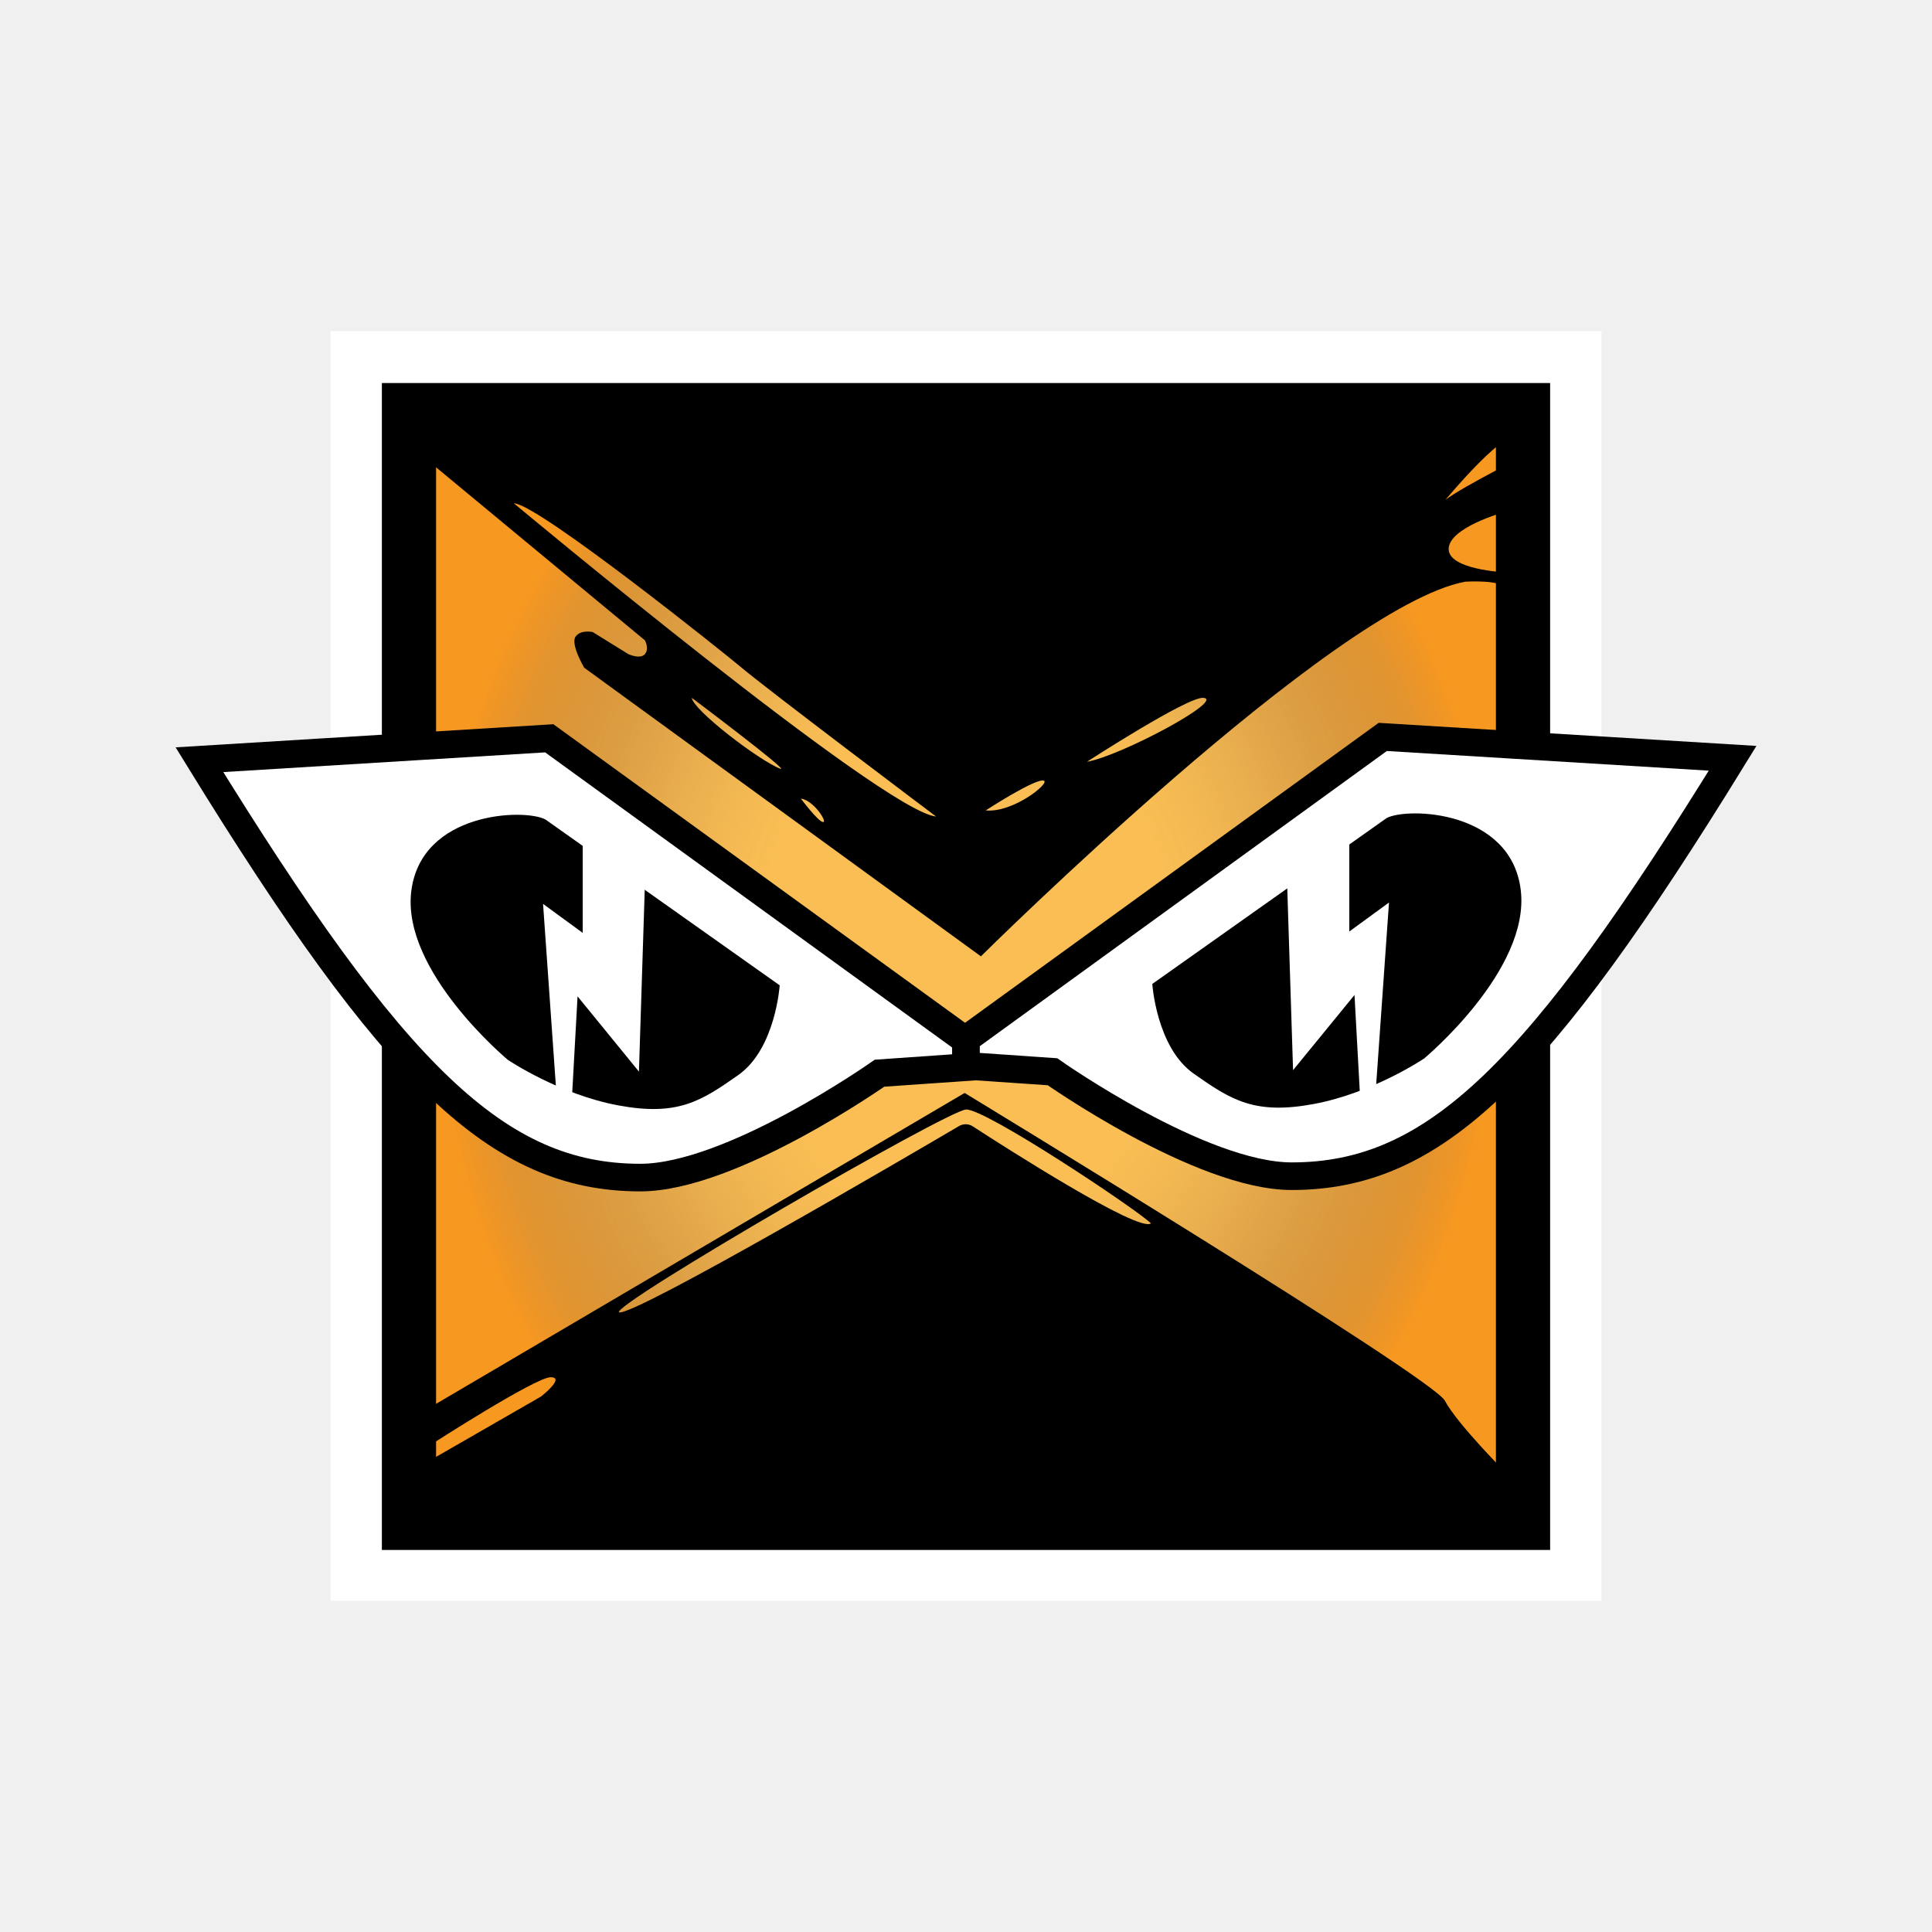
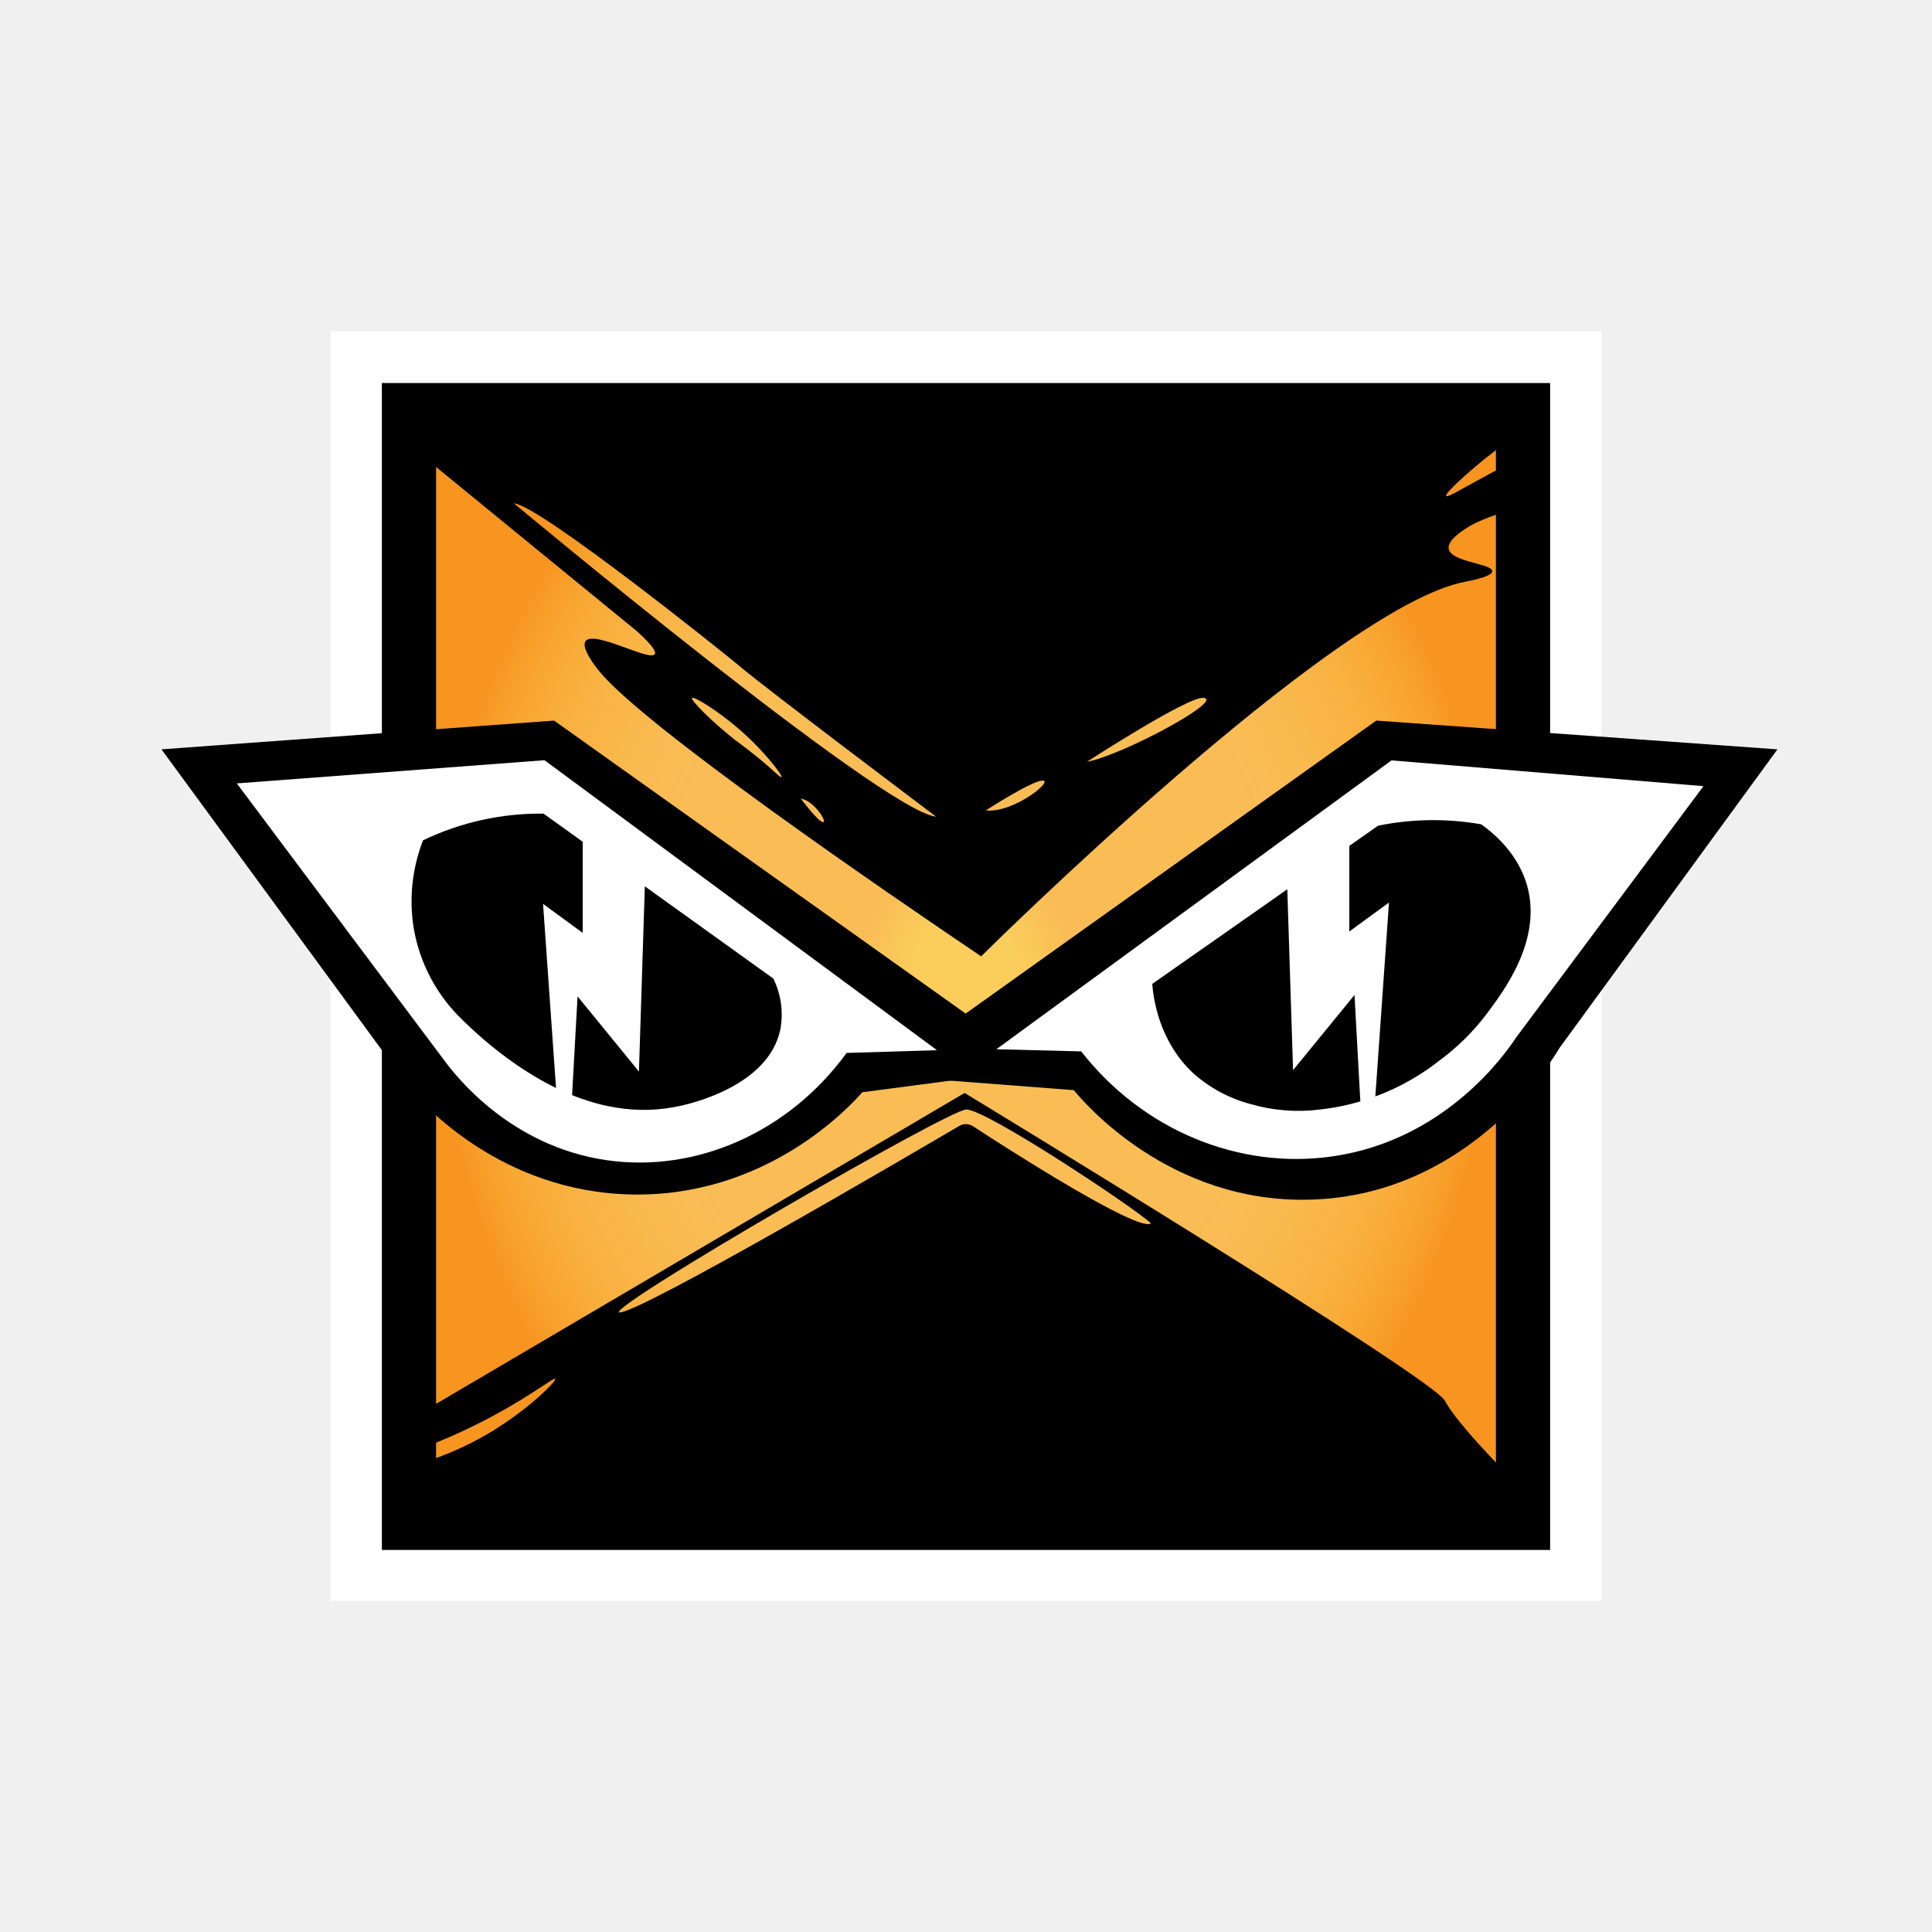
- <svg xmlns="http://www.w3.org/2000/svg" viewBox="0 0 350 350">
+ <svg xmlns="http://www.w3.org/2000/svg" id="IQ" viewBox="0 0 350 350">
  <defs>
-     <style>.cls-1,.cls-4{fill:#fff;}.cls-2{fill:#f79821;}.cls-2,.cls-4{stroke:#000;stroke-miterlimit:10;}.cls-3{opacity:0.6;fill:url(#Unbenannter_Verlauf_10);}.cls-4{stroke-width:5px;}</style>
-     <radialGradient id="Unbenannter_Verlauf_10" cx="175" cy="175" r="96" gradientTransform="translate(0 -43.75) scale(1 1.25)" gradientUnits="userSpaceOnUse">
-       <stop offset="0.4" stop-color="#fbd778" />
-       <stop offset="0.45" stop-color="#f7d478" stop-opacity="0.98" />
-       <stop offset="0.53" stop-color="#eacd79" stop-opacity="0.91" />
-       <stop offset="0.62" stop-color="#d6c07a" stop-opacity="0.81" />
-       <stop offset="0.71" stop-color="#b9ae7b" stop-opacity="0.66" />
-       <stop offset="0.81" stop-color="#94987d" stop-opacity="0.47" />
-       <stop offset="0.91" stop-color="#687c80" stop-opacity="0.24" />
-       <stop offset="1" stop-color="#3a6082" stop-opacity="0" />
+     <radialGradient id="radial-gradient" cx="175" cy="175" r="96.5" gradientUnits="userSpaceOnUse">
+       <stop offset="0.09" stop-color="#f9c133" />
+       <stop offset="0.2" stop-color="#f79520" />
+     </radialGradient>
+     <radialGradient id="radial-gradient-2" cx="175" cy="175" r="96" gradientTransform="translate(0 -43.75) scale(1 1.25)" gradientUnits="userSpaceOnUse">
+       <stop offset="0.58" stop-color="#fbd778" />
+       <stop offset="0.62" stop-color="#fbd878" stop-opacity="0.98" />
+       <stop offset="0.68" stop-color="#fbda79" stop-opacity="0.91" />
+       <stop offset="0.73" stop-color="#fcdd79" stop-opacity="0.81" />
+       <stop offset="0.8" stop-color="#fce27a" stop-opacity="0.66" />
+       <stop offset="0.87" stop-color="#fde97c" stop-opacity="0.47" />
+       <stop offset="0.94" stop-color="#fef07d" stop-opacity="0.24" />
+       <stop offset="1" stop-color="#fff87f" stop-opacity="0" />
    </radialGradient>
  </defs>
-   <g id="IQ">
-     <g id="Background">
-       <g id="BG_Colors" data-name="BG Colors">
-         <rect class="cls-1" x="59.87" y="60" width="230.26" height="230" />
-         <rect x="69.18" y="69.39" width="211.64" height="211.4" />
-         <rect class="cls-2" x="78.5" y="78.5" width="193" height="193" />
-         <rect class="cls-3" x="79" y="79" width="192" height="192" />
-       </g>
-       <g id="Splatter">
-         <path d="M262.44,99.39c.14-3.81,9.75-6.51,9.75-6.51L277.25,82S265,88.13,261.86,90.55c.56-.68,9.66-11.55,12.72-11.55L75.67,75.67l-2.5,4.16L116.83,116s.84,1.5,0,2.5-3,0-3,0l-6.46-4s-2.25-.5-3.13.88,1.59,5.58,1.59,5.58l71.87,52.29s64-63.5,87.75-67.87c0,0,6.94-.43,7,1.29l.11-3S262.3,103.2,262.44,99.39ZM141.33,139.25c-3.83-1.47-15.83-10.67-16-12.83C125.33,126.42,143.5,140.08,141.33,139.25Zm7.75,9.67c-.93-.15-4-4.25-4-4.25C147.46,145,150,149.07,149.08,148.92Zm-56-57.75c4.5.16,39.07,27.91,40.92,29.5,4.42,3.79,35.58,27.25,35.58,27.25C160,147,93.08,91.17,93.08,91.17Zm85.5,55.64s9-5.85,10.5-5.39C190.36,141.81,183.48,147.31,178.58,146.81ZM196.92,138s18.25-11.84,21.08-11.58C222,126.79,203.1,136.92,196.92,138Z" />
-         <path d="M261.75,253.75c-2.25-4.25-87-55.75-87-55.75L73.17,257.75l2.08,18L273,277.5V267S264,258,261.75,253.75ZM98,253,78,264.5v-2.75S97,249.5,99.75,249.5,98,253,98,253Zm78.23-48.95a2.37,2.37,0,0,0-2.5-.05c-8.67,5.1-58.86,34.49-61.61,33.75-1-1.59,59.42-36.53,62.88-36.75s31,18.13,33.5,20.62C206.35,223.39,182,207.8,176.23,204.05Z" />
-       </g>
+   <g id="Background">
+     <g id="BG_Colors" data-name="BG Colors">
+       <rect x="59.87" y="60" width="230.26" height="230" style="fill:#fff" />
+       <rect x="69.18" y="69.39" width="211.64" height="211.4" />
+       <rect x="78.5" y="78.5" width="193" height="193" style="stroke:#000;stroke-miterlimit:10;fill:url(#radial-gradient)" />
+       <rect x="79" y="79" width="192" height="192" style="opacity:0.6;fill:url(#radial-gradient-2)" />
    </g>
-     <g id="Symbol">
-       <g id="Eye_L" data-name="Eye L">
-         <path class="cls-4" d="M36.13,137.63l63.37-3.88L175,188.5v4.83l-15.67,1.09S132.5,213.33,116,213.33C90.17,213.33,71.38,194.88,36.13,137.63Z" />
-         <path d="M98.8,148.45l42.45,30.05s-.75,11.5-7.5,16.25-11,7.5-21.75,5.5S92,192,92,192s-19.25-16-17.5-30.5,20.55-15.05,24.3-13.05" />
-         <polygon class="cls-1" points="105.56 148.75 105.56 169 98.38 163.75 100.88 199.25 103.5 200.91 104.63 180.5 115.75 194.13 117 154.88 105.56 148.75" />
-       </g>
-       <g id="Eye_R" data-name="Eye R">
-         <path class="cls-4" d="M313.88,137.37,250.5,133.5,175,188.25v4.83l15.67,1.08S217.5,213.08,234,213.08C259.83,213.08,278.62,194.62,313.88,137.37Z" />
-         <path d="M251.2,148.2l-42.45,30.05s.75,11.5,7.5,16.25,11,7.5,21.75,5.5,20-8.25,20-8.25,19.25-16,17.5-30.5S255,146.2,251.2,148.2" />
-         <polygon class="cls-1" points="244.44 148.5 244.44 168.75 251.63 163.5 249.13 199 246.5 200.66 245.38 180.25 234.25 193.87 233 154.62 244.44 148.5" />
-       </g>
+     <g id="Splatter">
+       <path d="M262.44,99.39c-.3-2,4.44-4.45,4.93-4.68a34.33,34.33,0,0,1,4.82-1.83L277.25,82c-1.5.75-3.78,1.9-6.52,3.37-5.88,3.14-8.47,4.82-8.73,4.48-.38-.51,4.79-4.9,5.28-5.32a79.71,79.71,0,0,1,7.3-5.52L75.67,75.67l-2.5,4.16,42.2,34.51c3.15,2.85,3.47,3.8,3.25,4.16-.86,1.4-11-4.38-12.53-2.37-.91,1.23,1.88,4.73,2.34,5.31,8,10,52,40.12,69.31,51.81,0,0,64-63.5,87.75-67.87,4-.78,4.84-1.44,4.84-1.9C270.36,102.08,262.8,101.85,262.44,99.39ZM137,137c-2.71-2.2-3.21-2.4-5-3.89-3.28-2.67-6.93-6.3-6.63-6.67s4.79,2.38,8.75,5.85c4.56,4,7.7,8.27,7.48,8.48S140.25,139.62,137,137Zm12.08,11.94c-.93-.15-4-4.25-4-4.25C147.46,145,150,149.07,149.08,148.92Zm-56-57.75c4.5.16,39.07,27.91,40.92,29.5,4.42,3.79,35.58,27.25,35.58,27.25C160,147,93.08,91.17,93.08,91.17Zm85.5,55.64s9-5.85,10.5-5.39C190.36,141.81,183.48,147.31,178.58,146.81ZM196.92,138s18.25-11.84,21.08-11.58C222,126.79,203.1,136.92,196.92,138Z" />
+       <path d="M261.75,253.75c-2.25-4.25-87-55.75-87-55.75L73.17,257.75l2.08,18L273,277.5V267S264,258,261.75,253.75Zm-172,5.17A57.38,57.38,0,0,1,78,264.5v-2.75c1.78-.7,4.34-1.76,7.33-3.21,9.62-4.66,15-9.12,15.26-8.75S96.18,254.89,89.73,258.92ZM176.23,204a2.37,2.37,0,0,0-2.5,0c-8.67,5.1-58.86,34.49-61.61,33.75-1-1.59,59.42-36.53,62.88-36.75s31,18.13,33.5,20.62C206.35,223.39,182,207.8,176.23,204Z" />
+     </g>
+   </g>
+   <g id="Symbol">
+     <g id="Eye_L" data-name="Eye L">
+       <path d="M100.37,130.54l74.57,53.08.27,11.75-19,2.5c-2.06,2.36-17.2,19.06-41.88,18.52-23.55-.51-37.63-16.33-39.8-18.85L29.25,135.75Z" />
+       <path d="M42.9,141.92l55.74-4.2,71.1,52.53h0l-16.37.5C143,205,126.24,212.56,109.83,210.17c-17.44-2.55-27.3-15.29-29.37-18.1Z" style="fill:#fff" />
+       <path d="M98.5,147.42l41.59,29.85a14.7,14.7,0,0,1,1.24,9.39c-2.22,10-15.93,13.18-17.83,13.62a30.42,30.42,0,0,1-11.83.38c-13.63-2.13-25-13.06-27.83-15.83a30,30,0,0,1-8.88-16.6,30.4,30.4,0,0,1,1.68-16,49,49,0,0,1,21.88-4.83Z" />
+       <polygon points="105.56 148.75 105.56 169 98.38 163.75 100.88 199.25 103.5 200.91 104.63 180.5 115.75 194.13 117 154.88 105.56 148.75" style="fill:#fff" />
+     </g>
+     <g id="Eye_R" data-name="Eye R">
+       <path d="M170.72,195.66l23.81,1.83c1.85,2.25,17.35,20.52,42.8,19.84,29.38-.78,44.38-26.07,45.17-27.46L322,135.75l-72.67-5.21-74.4,53.08Z" />
+       <path d="M308.6,142.42l-56.51-4.67L180.5,190.08l15.37.39c11.07,14.19,28.52,21.52,45.65,19,20.52-3,31.37-18.84,33.12-21.49Z" style="fill:#fff" />
+       <path d="M268.33,149.33a50.23,50.23,0,0,0-18.67.25l-40.92,28.66c.2,2.49,1.15,10.39,7.5,16.25A25.21,25.21,0,0,0,226.5,200a31.12,31.12,0,0,0,12.63,1,42.48,42.48,0,0,0,21.63-8.87,41.22,41.22,0,0,0,8.5-8.37c3.23-4.3,10.17-13.5,7.38-23.37C276.09,158.49,274.38,153.64,268.33,149.33Z" />
+       <polygon points="244.44 148.5 244.44 168.75 251.63 163.5 249.13 199 246.5 200.66 245.38 180.25 234.25 193.87 233 154.62 244.44 148.5" style="fill:#fff" />
    </g>
  </g>
</svg>
